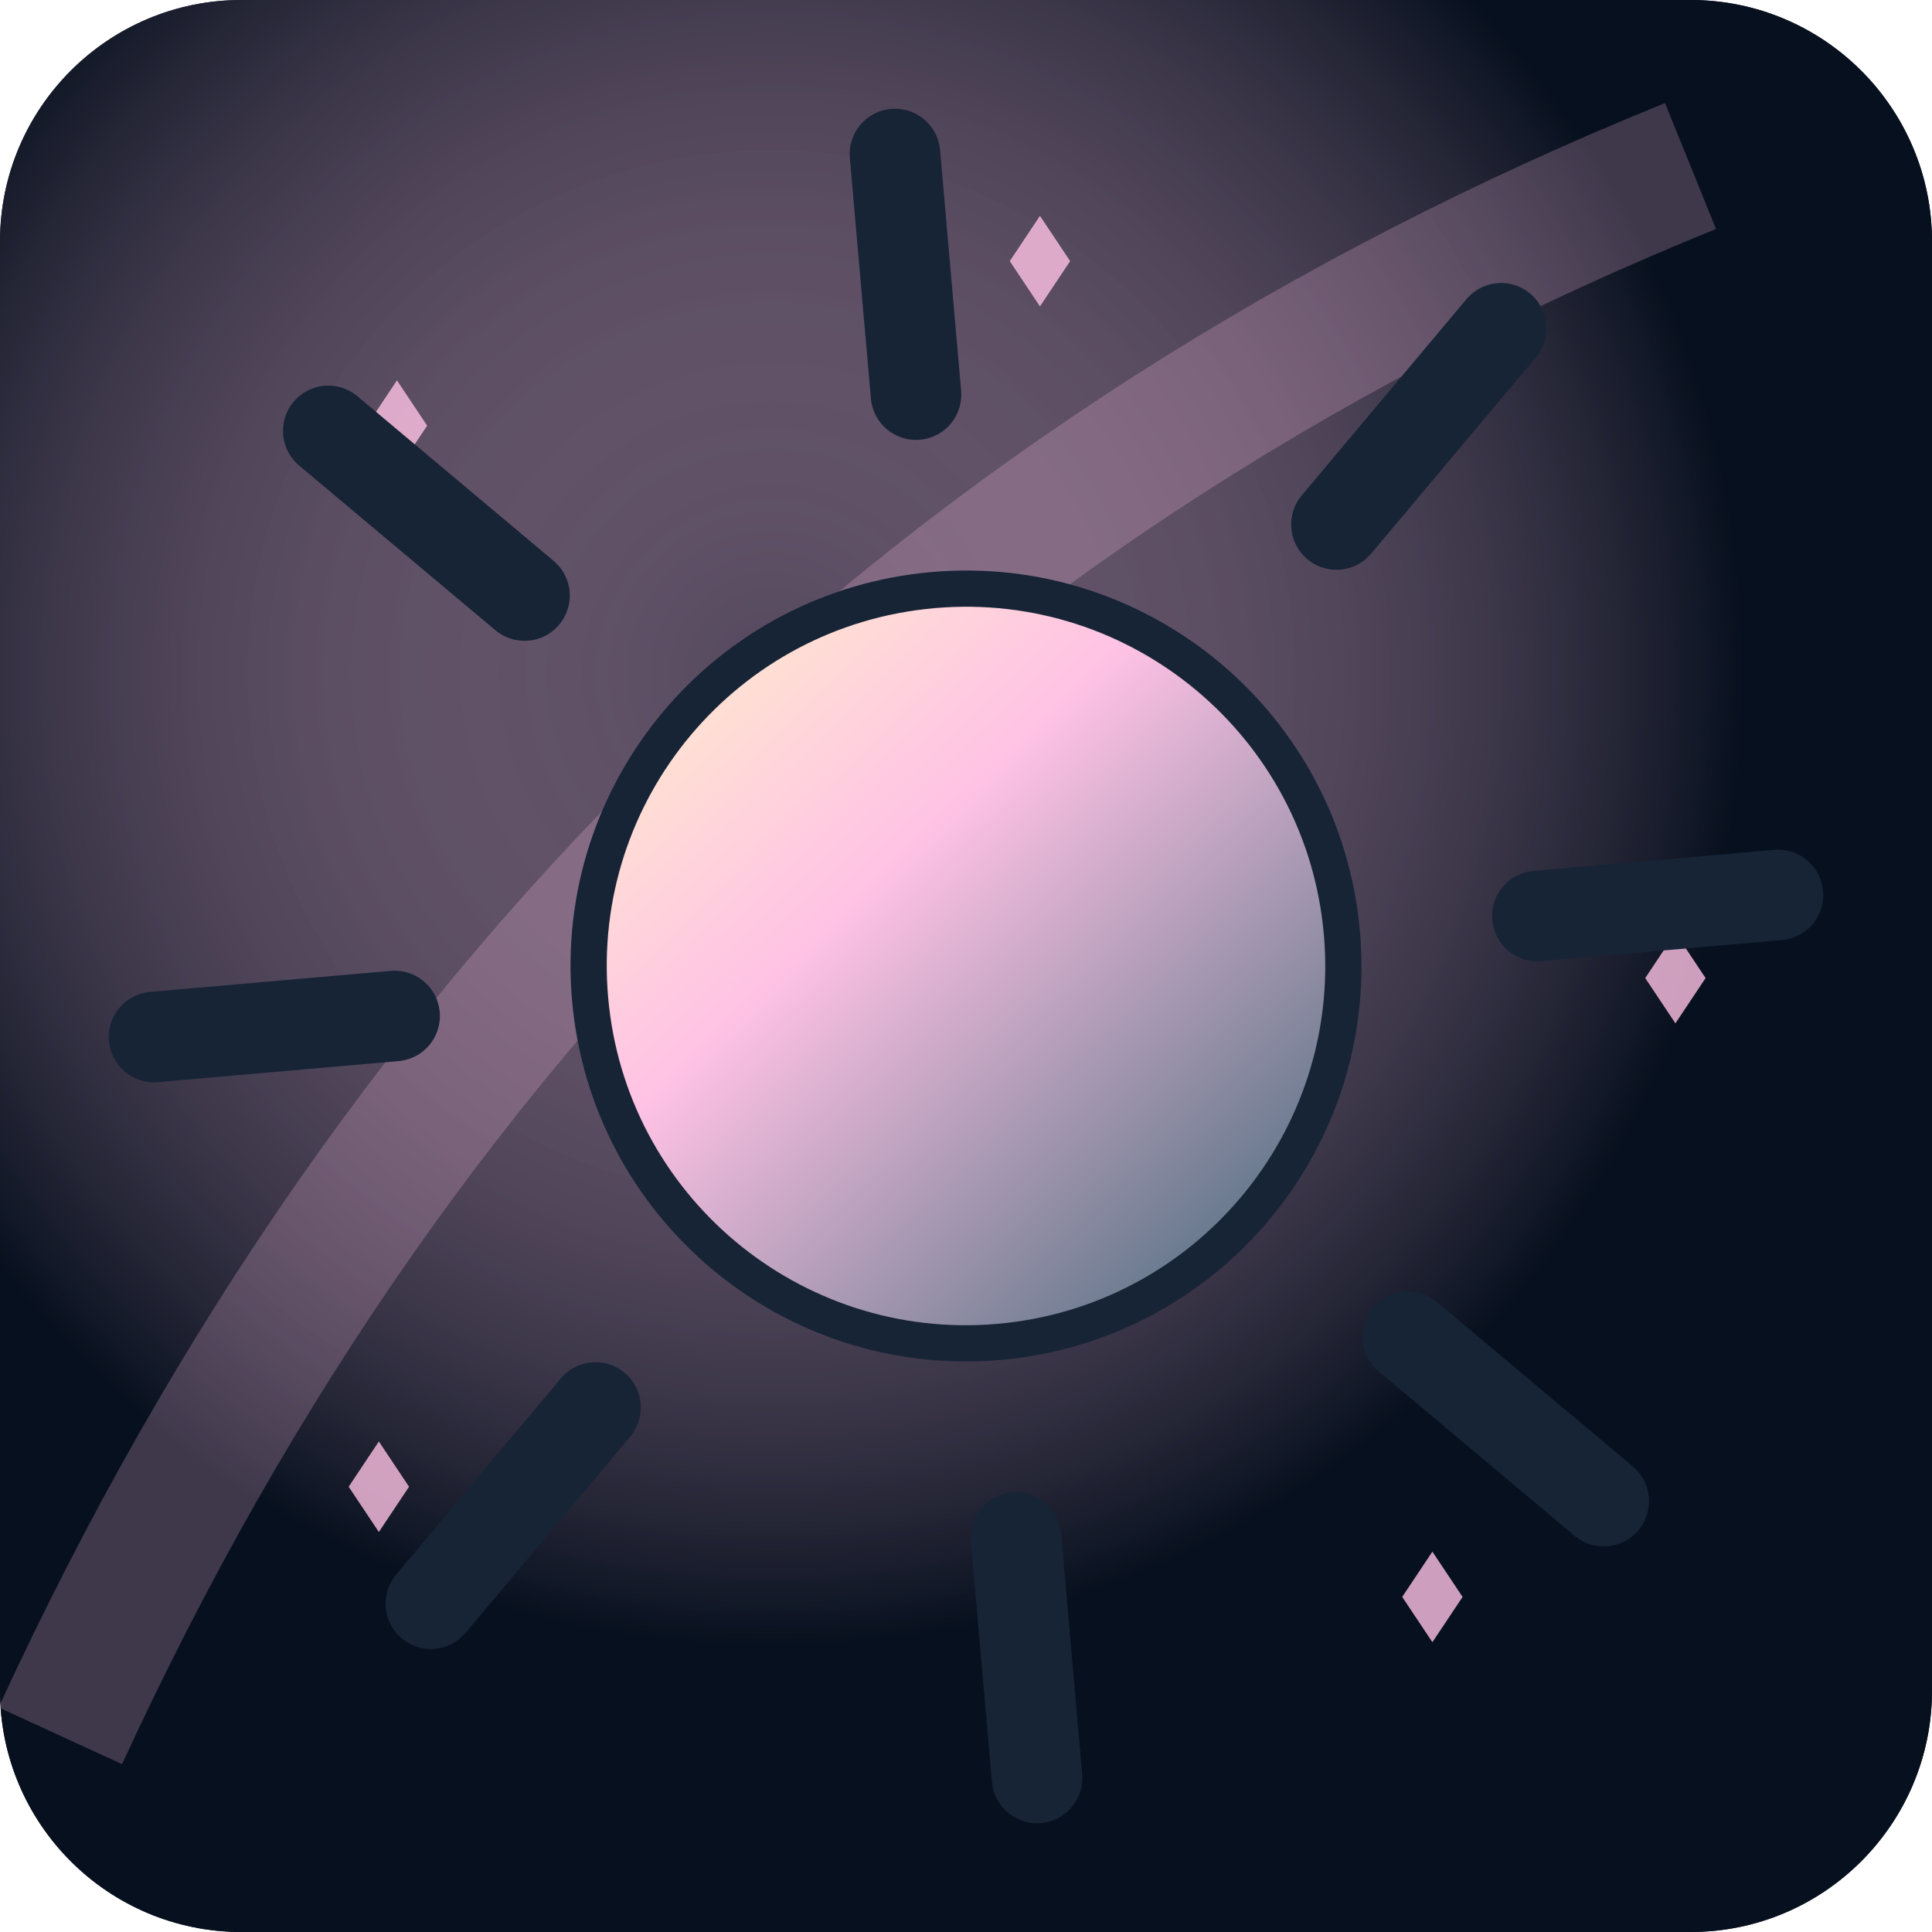
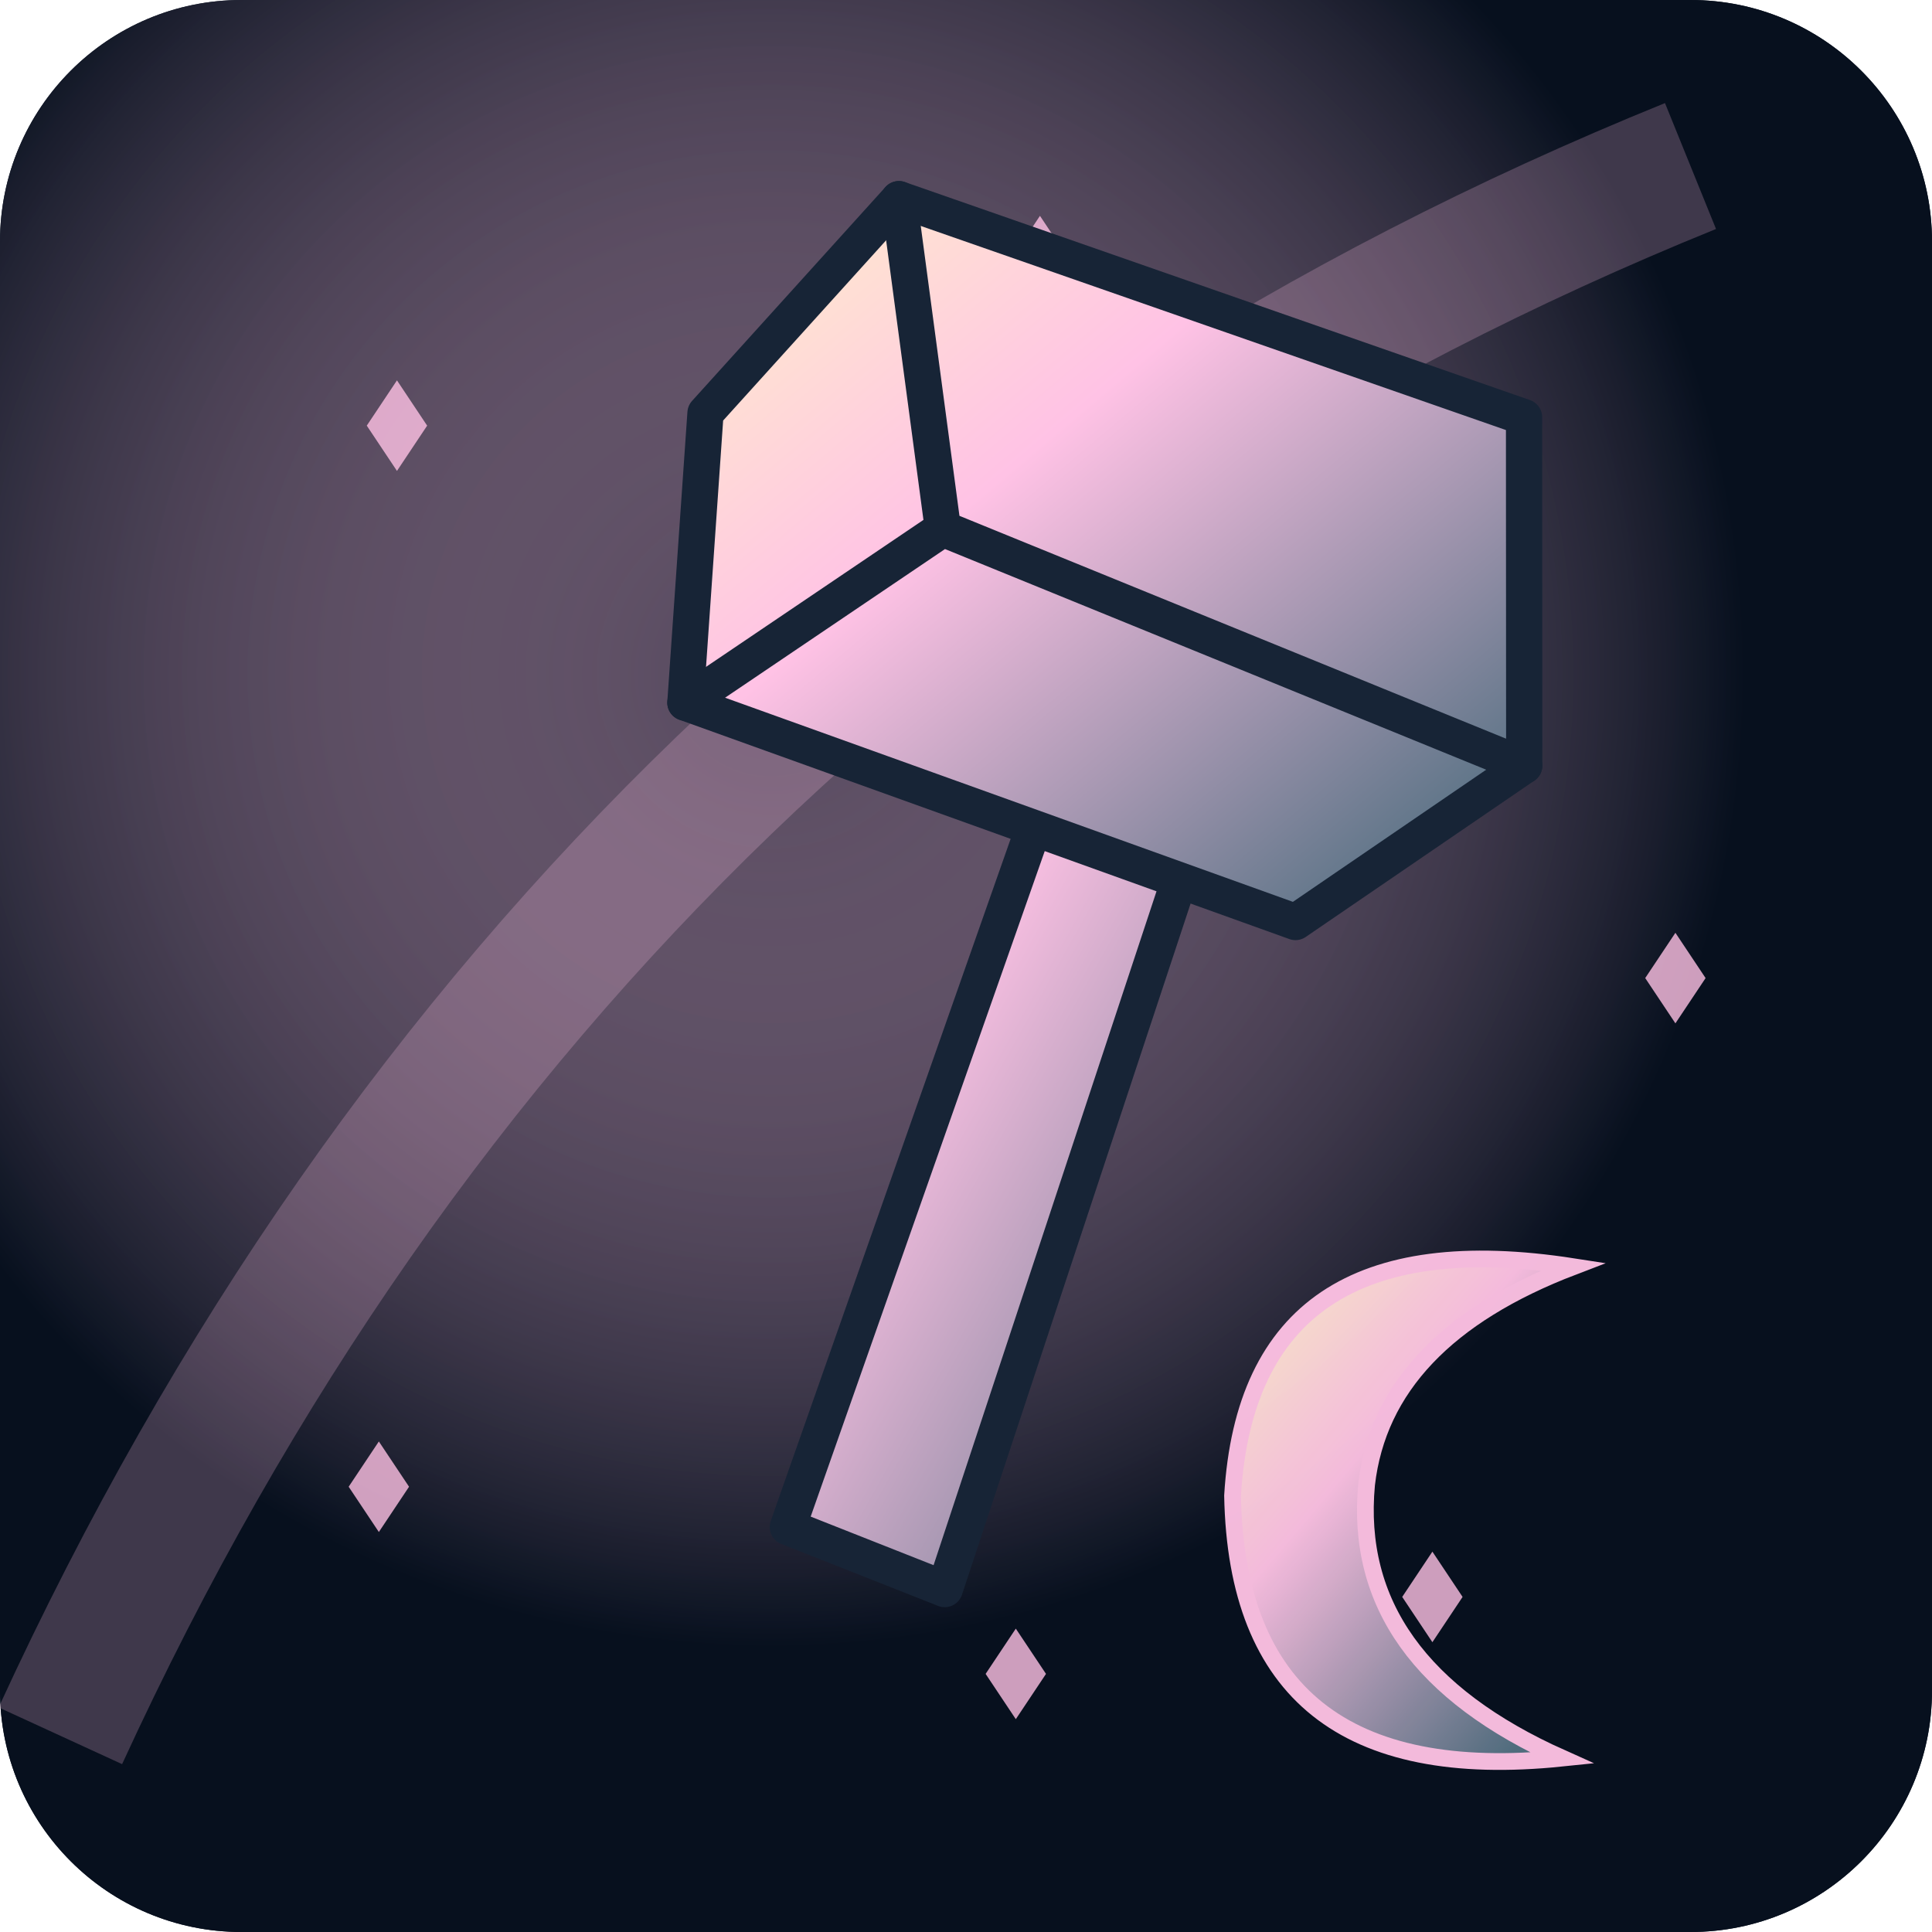
<svg xmlns="http://www.w3.org/2000/svg" viewBox="0 0 128 128">
  <defs>
    <radialGradient id="bg" cx="40%" cy="35%">
      <stop stop-color="#ffc2e5" stop-opacity=".3" />
      <stop offset="1" stop-color="#07101e" />
    </radialGradient>
    <linearGradient id="metal" x2=".8" y2="1">
      <stop stop-color="#fff4c8" />
      <stop offset=".42" stop-color="#ffc2e5" />
      <stop offset="1" stop-color="#547082" />
    </linearGradient>
  </defs>
  <rect width="128" height="128" rx="16" fill="#0a1422" />
  <rect width="128" height="128" rx="16" fill="url(#bg)" />
  <path d="M4 115Q38 41 112 11" fill="none" stroke="#ffc2e5" opacity="0.23" stroke-width="9" />
  <path d="m67.3 107.9 2 3-2 3-2-3Z" fill="#ffc2e5" opacity=".8" />
  <path d="m26.3 25.2 2 3-2 3-2-3Z" fill="#ffc2e5" opacity=".8" />
  <path d="m111.0 61.8 2 3-2 3-2-3Z" fill="#ffc2e5" opacity=".8" />
  <path d="m25.1 95.5 2 3-2 3-2-3Z" fill="#ffc2e5" opacity=".8" />
  <path d="m68.9 14.3 2 3-2 3-2-3Z" fill="#ffc2e5" opacity=".8" />
  <path d="m94.9 102.8 2 3-2 3-2-3Z" fill="#ffc2e5" opacity=".8" />
  <g transform="translate(4 4) rotate(-5 60 60)" fill="url(#metal)" stroke="#172436" stroke-width="2.4" stroke-linejoin="round" stroke-linecap="round">
-     <circle cx="60" cy="60" r="25" />
-     <path d="M60 6v16m0 76v16M6 60h16m76 0h16M21 21l12 12m54 54 12 12M21 99l12-12m54-54 12-12" fill="none" stroke-width="6" />
+     <path d="m45 96 29-64 9 4-28 65Z" />
+     <path d="m46 22 14-13 40 18-2 23-16 9-39-18Z" />
+     <path d="m60 9 1 22 37 19M43 41l18-10" fill="none" />
+   </g>
+   <g transform="translate(75 78) scale(.37)" opacity=".95" fill="url(#metal)" stroke="#ffc2e5" stroke-width="3">
+     <path d="M79 16Q21 7 18 57q1 53 59 47-38-17-35-49 3-26 37-39Z" />
  </g>
</svg>
